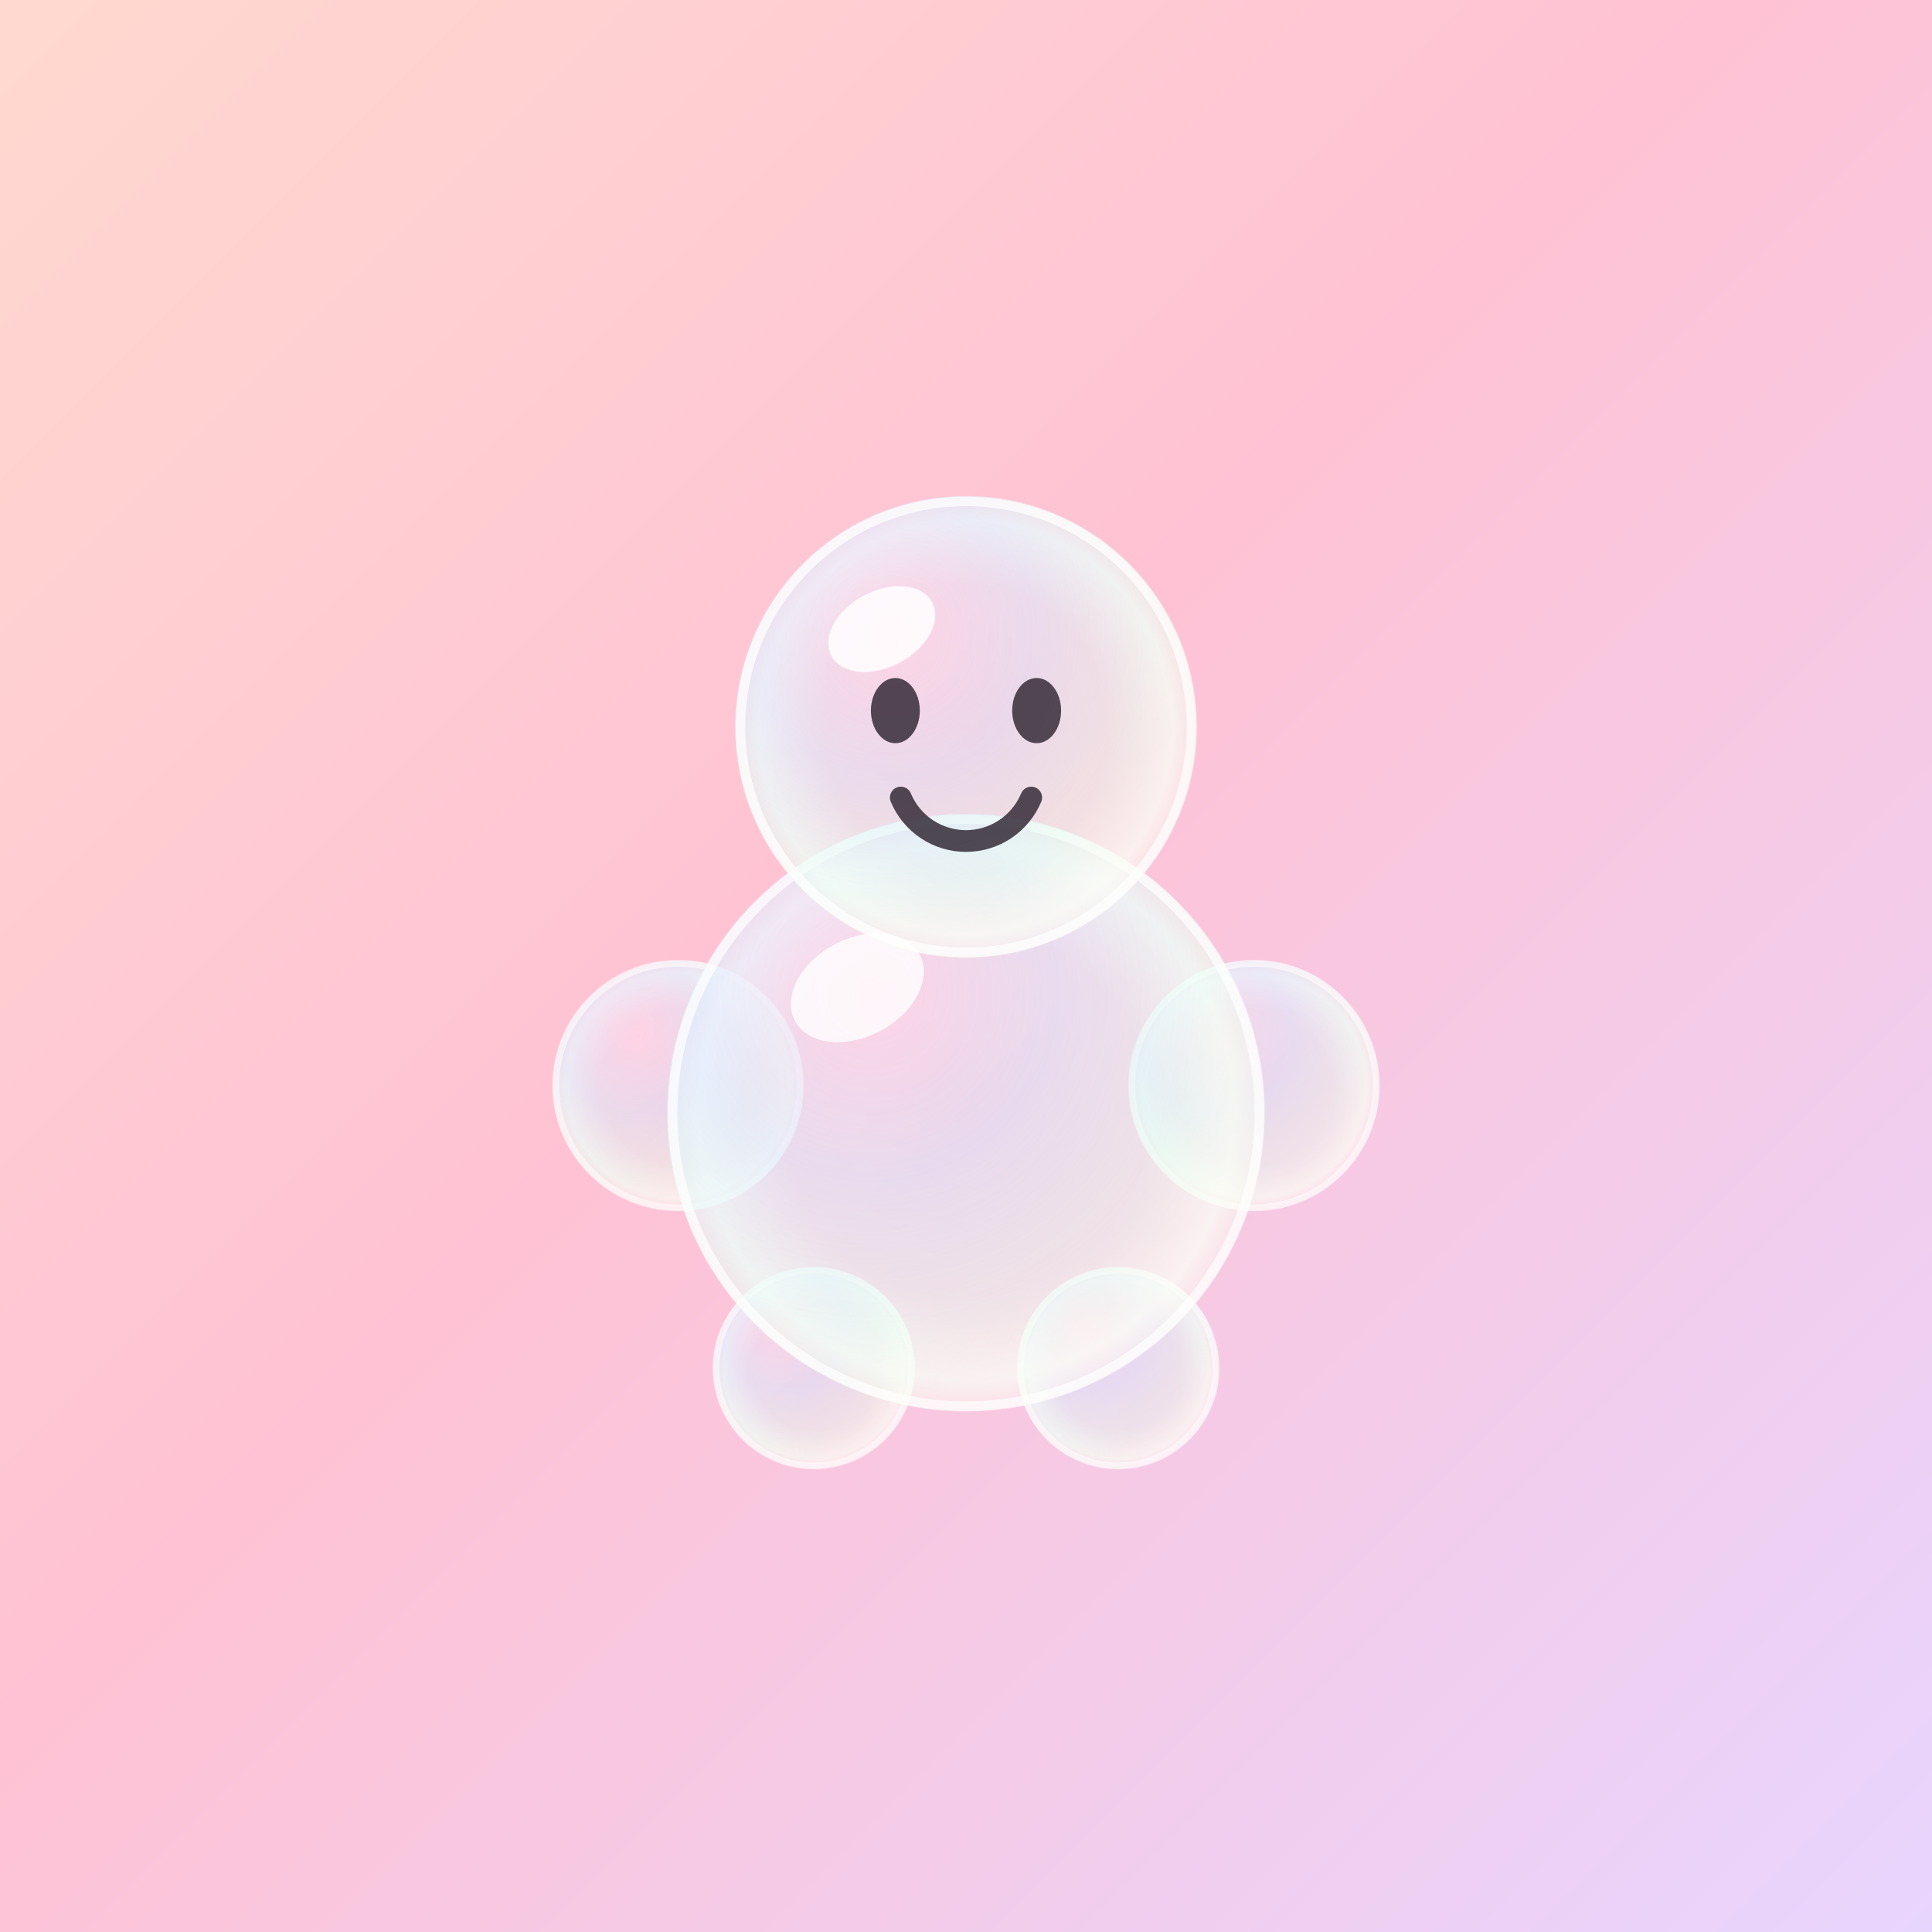
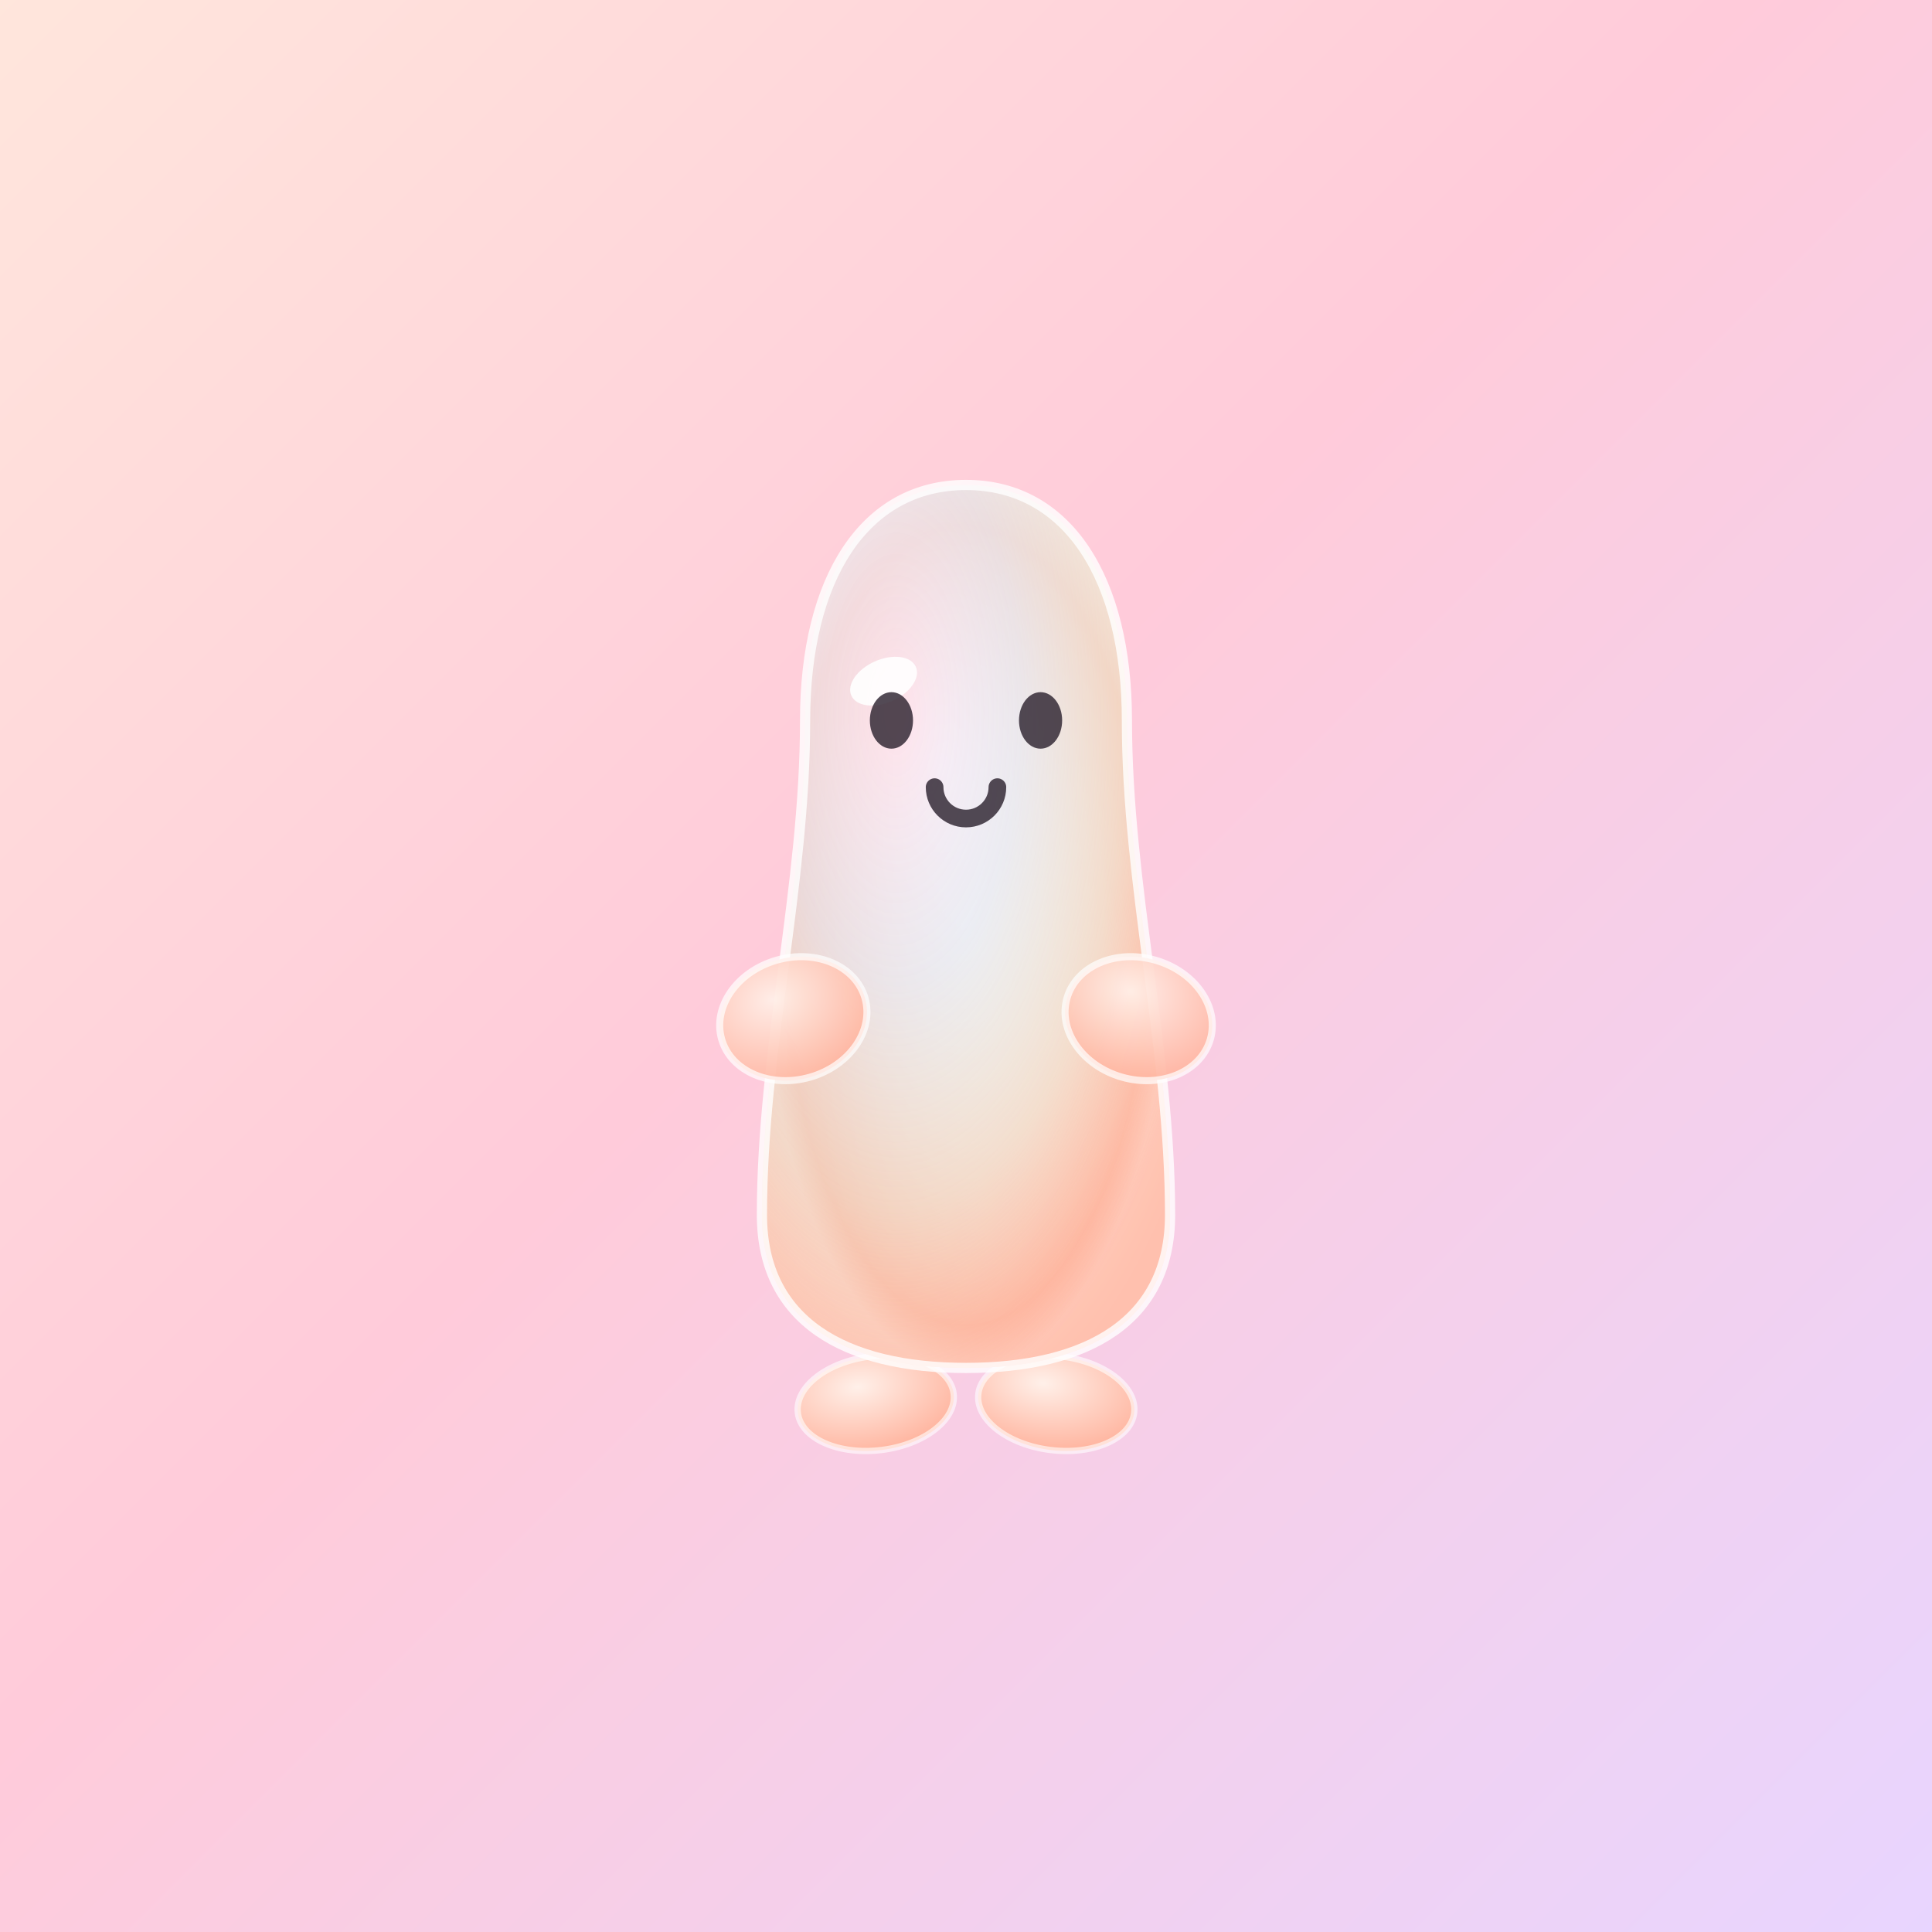
- <svg xmlns="http://www.w3.org/2000/svg" viewBox="0 0 512 512" role="img" aria-label="bubble">
+ <svg xmlns="http://www.w3.org/2000/svg" viewBox="0 0 512 512" role="img" aria-label="aureen">
  <defs>
    <linearGradient id="bg" x1="0" y1="0" x2="1" y2="1">
-       <stop offset="0" stop-color="#FFD9CF" />
-       <stop offset="0.45" stop-color="#FFC2D4" />
+       <stop offset="0" stop-color="#FFE6DC" />
+       <stop offset="0.45" stop-color="#FFCBDA" />
      <stop offset="1" stop-color="#E8D5FF" />
    </linearGradient>
+     <radialGradient id="tint" cx="0.44" cy="0.32" r="0.74">
+       <stop offset="0" stop-color="#FFF4EF" />
+       <stop offset="0.46" stop-color="#FFC5B2" />
+       <stop offset="1" stop-color="#FF8A6F" />
+     </radialGradient>
+     <radialGradient id="tintlimb" cx="0.4" cy="0.3" r="0.8">
+       <stop offset="0" stop-color="#FFF0E9" />
+       <stop offset="1" stop-color="#FFAE97" />
+     </radialGradient>
    <radialGradient id="film" cx="0.5" cy="0.5" r="0.5">
-       <stop offset="0" stop-color="#ffffff" stop-opacity="0.14" />
-       <stop offset="0.62" stop-color="#ffffff" stop-opacity="0.24" />
-       <stop offset="0.9" stop-color="#ffffff" stop-opacity="0.72" />
-       <stop offset="1" stop-color="#ffffff" stop-opacity="0.34" />
+       <stop offset="0" stop-color="#ffffff" stop-opacity="0.62" />
+       <stop offset="0.55" stop-color="#ffffff" stop-opacity="0.38" />
+       <stop offset="0.90" stop-color="#ffffff" stop-opacity="0.20" />
+       <stop offset="1" stop-color="#ffffff" stop-opacity="0.42" />
    </radialGradient>
-     <radialGradient id="iris" cx="0.34" cy="0.3" r="0.78">
-       <stop offset="0" stop-color="#FFD6EC" stop-opacity="0.55" />
-       <stop offset="0.4" stop-color="#CEE8FF" stop-opacity="0.42" />
-       <stop offset="0.72" stop-color="#D6FFE8" stop-opacity="0.3" />
+     <radialGradient id="iris" cx="0.33" cy="0.26" r="0.8">
+       <stop offset="0" stop-color="#FFD6EC" stop-opacity="0.5" />
+       <stop offset="0.38" stop-color="#CEE8FF" stop-opacity="0.4" />
+       <stop offset="0.7" stop-color="#D6FFE8" stop-opacity="0.28" />
      <stop offset="1" stop-color="#FFF6CE" stop-opacity="0.08" />
    </radialGradient>
  </defs>
  <rect width="512" height="512" rx="0" fill="url(#bg)" />
-   <g transform="translate(256 256) scale(0.72) translate(-256 -256)">
-     <g opacity="0.95">
-       <circle cx="150" cy="300" r="46" fill="url(#film)" />
-       <circle cx="150" cy="300" r="46" fill="url(#iris)" />
-       <circle cx="150" cy="300" r="45" fill="none" stroke="#ffffff" stroke-opacity="0.6" stroke-width="2.5" />
-       <circle cx="362" cy="300" r="46" fill="url(#film)" />
-       <circle cx="362" cy="300" r="46" fill="url(#iris)" />
-       <circle cx="362" cy="300" r="45" fill="none" stroke="#ffffff" stroke-opacity="0.6" stroke-width="2.5" />
-       <circle cx="200" cy="404" r="37" fill="url(#film)" />
-       <circle cx="200" cy="404" r="37" fill="url(#iris)" />
-       <circle cx="200" cy="404" r="36" fill="none" stroke="#ffffff" stroke-opacity="0.6" stroke-width="2.5" />
-       <circle cx="312" cy="404" r="37" fill="url(#film)" />
-       <circle cx="312" cy="404" r="37" fill="url(#iris)" />
-       <circle cx="312" cy="404" r="36" fill="none" stroke="#ffffff" stroke-opacity="0.6" stroke-width="2.5" />
+   <g transform="translate(256 245) scale(104)">
+     <ellipse cx="-0.23" cy="1.22" rx="0.20" ry="0.12" transform="rotate(-7 -0.23 1.22)" fill="url(#tintlimb)" stroke="#ffffff" stroke-opacity="0.6" stroke-width="0.016" />
+     <ellipse cx="0.23" cy="1.22" rx="0.20" ry="0.12" transform="rotate(7 0.23 1.22)" fill="url(#tintlimb)" stroke="#ffffff" stroke-opacity="0.6" stroke-width="0.016" />
+     <path d="M0,-1.12 C0.26,-1.12 0.41,-0.88 0.41,-0.52              C0.41,-0.10 0.52,0.32 0.52,0.74              C0.52,1.01 0.31,1.13 0,1.13              C-0.31,1.13 -0.52,1.01 -0.52,0.74              C-0.52,0.32 -0.41,-0.10 -0.41,-0.52              C-0.41,-0.88 -0.26,-1.12 0,-1.12 Z" fill="url(#tint)" />
+     <path d="M0,-1.12 C0.26,-1.12 0.41,-0.88 0.41,-0.52              C0.41,-0.10 0.52,0.32 0.52,0.74              C0.52,1.01 0.31,1.13 0,1.13              C-0.31,1.13 -0.52,1.01 -0.52,0.74              C-0.52,0.32 -0.41,-0.10 -0.41,-0.52              C-0.41,-0.88 -0.26,-1.12 0,-1.12 Z" fill="url(#film)" />
+     <path d="M0,-1.12 C0.26,-1.12 0.41,-0.88 0.41,-0.52              C0.41,-0.10 0.52,0.32 0.52,0.74              C0.52,1.01 0.31,1.13 0,1.13              C-0.31,1.13 -0.52,1.01 -0.52,0.74              C-0.52,0.32 -0.41,-0.10 -0.41,-0.52              C-0.41,-0.88 -0.26,-1.12 0,-1.12 Z" fill="url(#iris)" stroke="#ffffff" stroke-opacity="0.8" stroke-width="0.026" />
+     <ellipse cx="-0.21" cy="-0.62" rx="0.09" ry="0.055" transform="rotate(-24 -0.21 -0.62)" fill="#ffffff" opacity="0.9" />
+     <ellipse cx="-0.44" cy="0.24" rx="0.19" ry="0.155" transform="rotate(-16 -0.44 0.24)" fill="url(#tintlimb)" fill-opacity="0.92" stroke="#ffffff" stroke-opacity="0.7" stroke-width="0.018" />
+     <ellipse cx="0.44" cy="0.24" rx="0.19" ry="0.155" transform="rotate(16 0.44 0.24)" fill="url(#tintlimb)" fill-opacity="0.92" stroke="#ffffff" stroke-opacity="0.7" stroke-width="0.018" />
+     <g fill="#2E2430" fill-opacity="0.82">
+       <ellipse cx="-0.19" cy="-0.52" rx="0.055" ry="0.072" />
+       <ellipse cx="0.19" cy="-0.52" rx="0.055" ry="0.072" />
    </g>
-     <circle cx="256" cy="310" r="110" fill="url(#film)" />
-     <circle cx="256" cy="310" r="110" fill="url(#iris)" />
-     <circle cx="256" cy="310" r="108" fill="none" stroke="#ffffff" stroke-opacity="0.72" stroke-width="3.5" />
-     <ellipse cx="216" cy="264" rx="26" ry="18" fill="#ffffff" opacity="0.8" transform="rotate(-28 216 264)" />
-     <circle cx="256" cy="168" r="85" fill="url(#film)" />
-     <circle cx="256" cy="168" r="85" fill="url(#iris)" />
-     <circle cx="256" cy="168" r="83" fill="none" stroke="#ffffff" stroke-opacity="0.75" stroke-width="3.5" />
-     <ellipse cx="225" cy="132" rx="21" ry="14" fill="#ffffff" opacity="0.85" transform="rotate(-28 225 132)" />
-     <g fill="#2E2430" opacity="0.82">
-       <ellipse cx="230" cy="162" rx="9" ry="12" />
-       <ellipse cx="282" cy="162" rx="9" ry="12" />
-     </g>
-     <path d="M232 194a26 26 0 0 0 48 0" fill="none" stroke="#2E2430" stroke-opacity="0.82" stroke-width="8" stroke-linecap="round" />
+     <path d="M-0.08,-0.35 a0.08,0.08 0 0 0 0.16,0" fill="none" stroke="#2E2430" stroke-opacity="0.82" stroke-width="0.045" stroke-linecap="round" />
  </g>
</svg>
